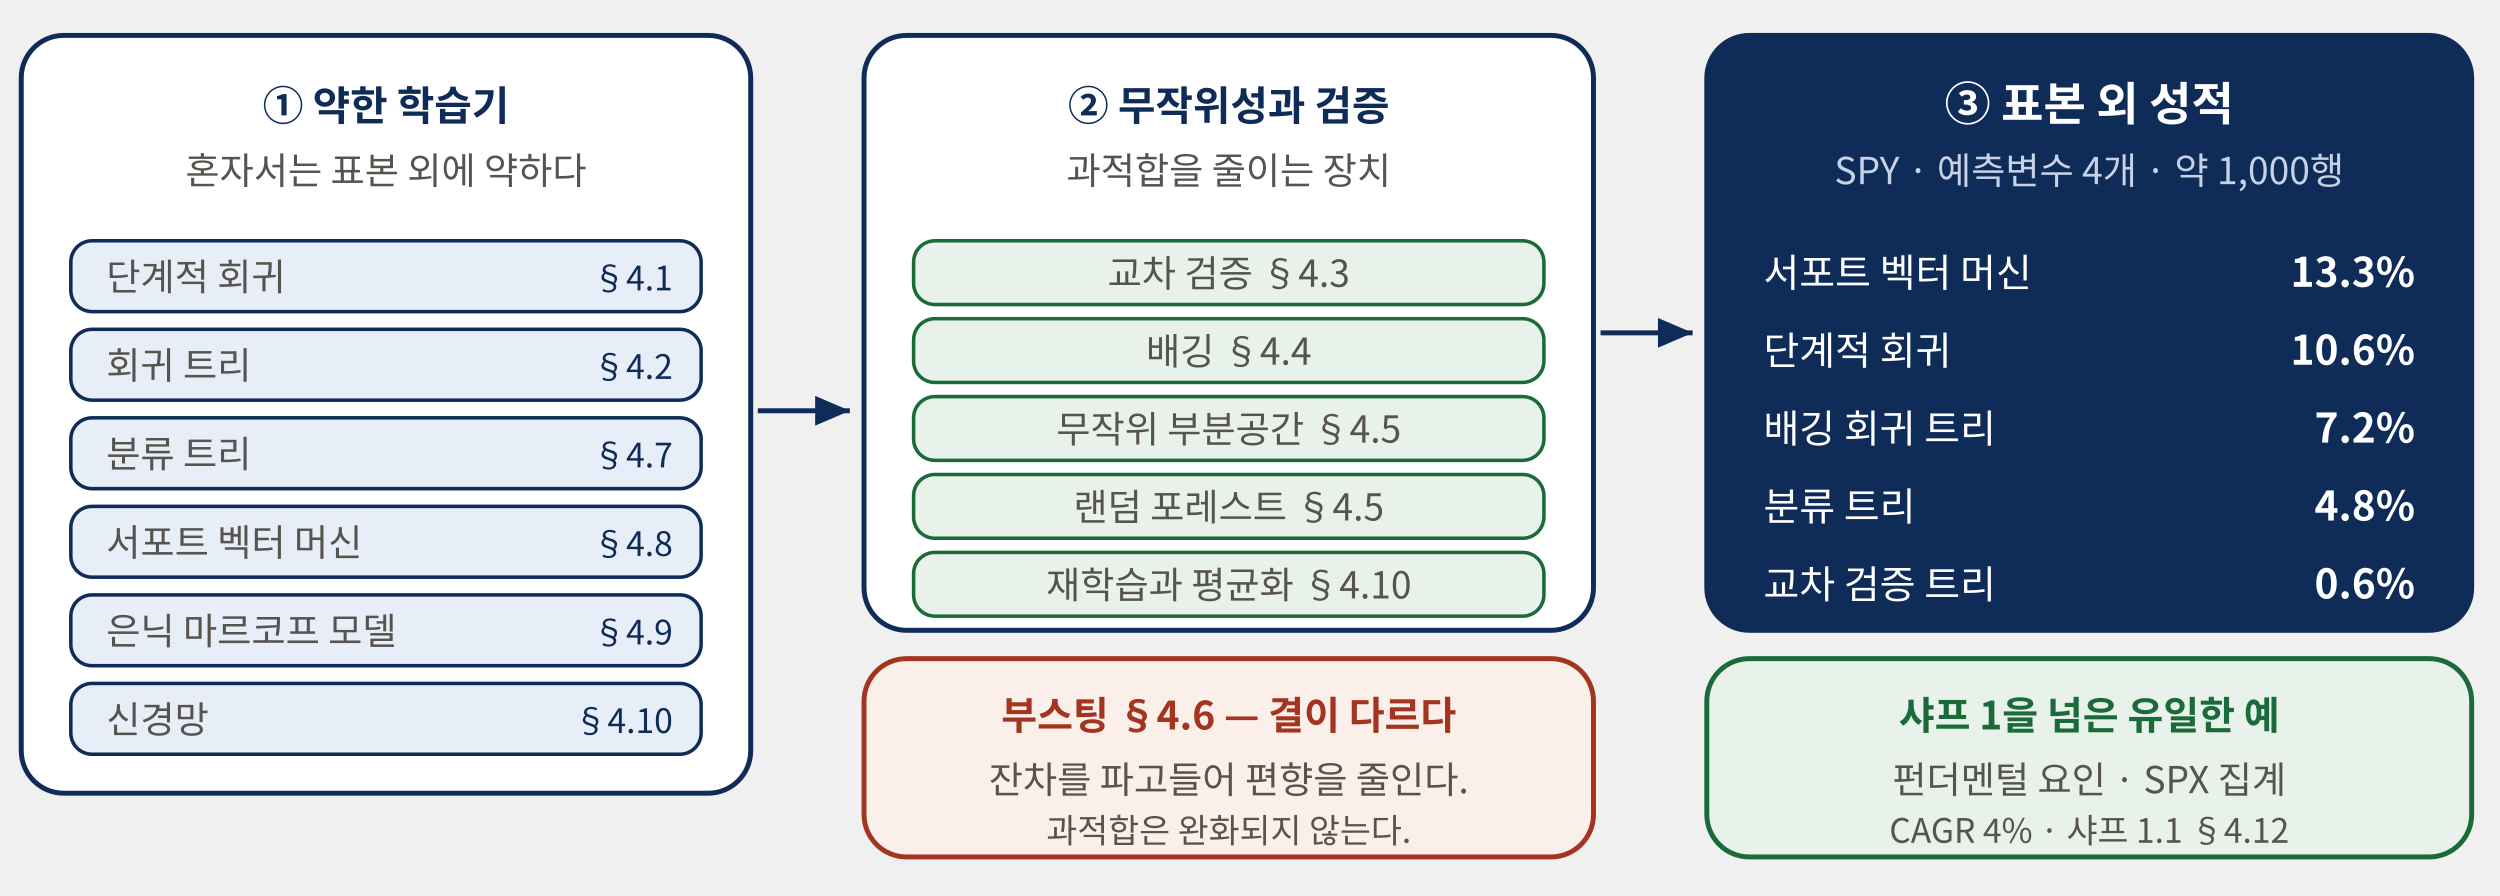
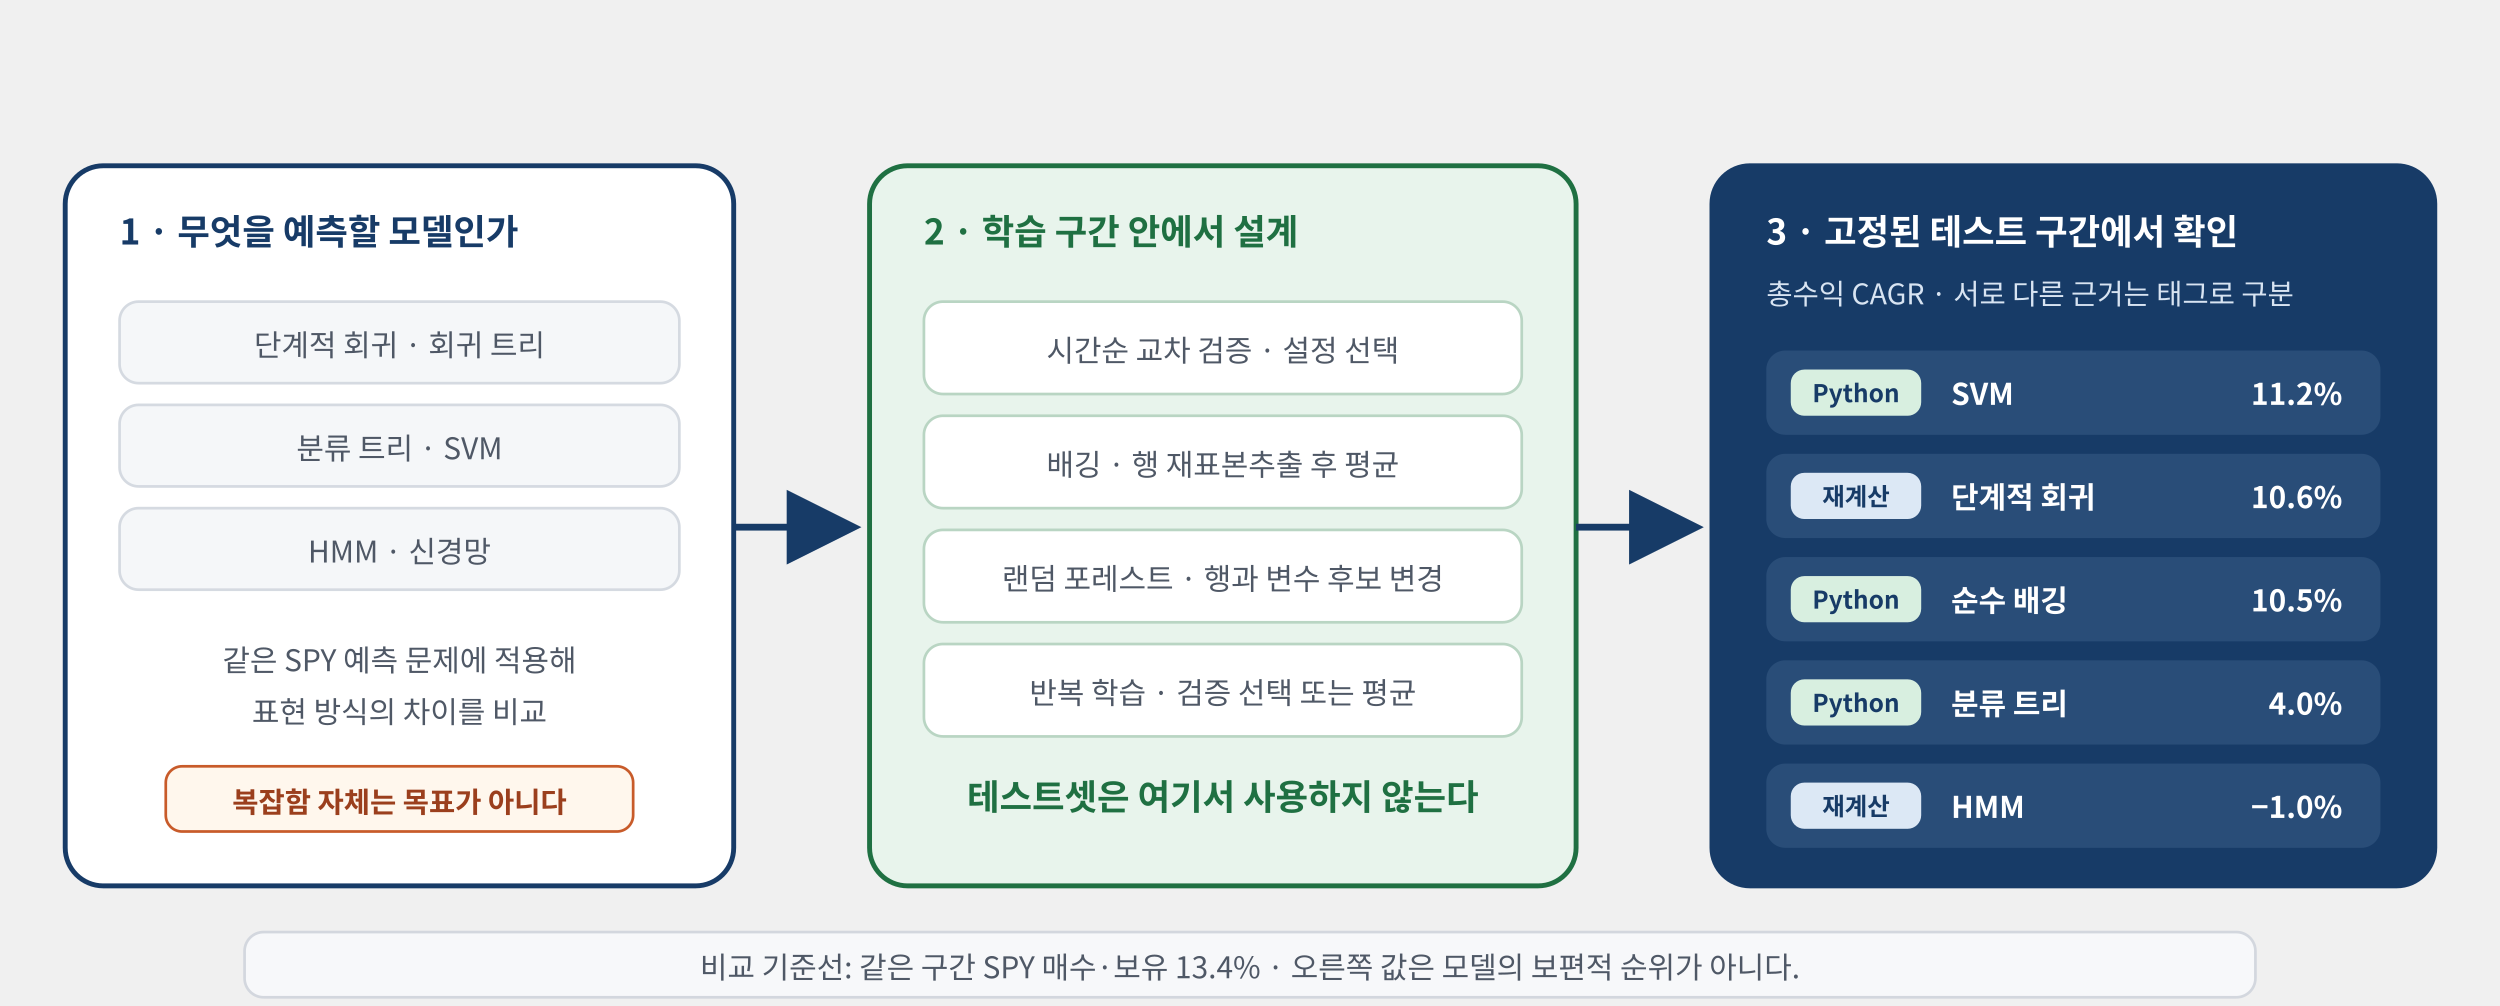
- <svg xmlns="http://www.w3.org/2000/svg" viewBox="10 36 706 253" font-family="Noto Sans CJK KR,Apple SD Gothic Neo,Malgun Gothic,Noto Sans KR,NanumGothic,Inter,system-ui,sans-serif" role="img">
+ <svg xmlns="http://www.w3.org/2000/svg" viewBox="0 0 920 370" role="img" aria-labelledby="title desc" font-family="Noto Sans CJK KR,Apple SD Gothic Neo,Malgun Gothic,Noto Sans KR,NanumGothic,Inter,system-ui,sans-serif">
  <defs>
-     <marker id="ah" markerWidth="9" markerHeight="9" refX="7" refY="3" orient="auto">
-       <path d="M0,0 L7,3 L0,6 Z" fill="#0F2C59" />
+     <marker id="arrow" markerWidth="11" markerHeight="11" refX="9" refY="5.5" orient="auto">
+       <path d="M0 0L11 5.5L0 11Z" fill="#173b67" />
    </marker>
-     <marker id="ahr" markerWidth="9" markerHeight="9" refX="7" refY="3" orient="auto">
-       <path d="M0,0 L7,3 L0,6 Z" fill="#A3341F" />
-     </marker>
-     <marker id="ahg" markerWidth="9" markerHeight="9" refX="7" refY="3" orient="auto">
-       <path d="M0,0 L7,3 L0,6 Z" fill="#1B6B3A" />
-     </marker>
-     <style>
-       .t{fill:#0F0F10;font-size:13px;font-weight:700;text-anchor:middle}
-       .tl{fill:#0F0F10;font-size:12.5px;font-weight:700;text-anchor:start}
-       .s{fill:#57534E;font-size:10.5px;text-anchor:middle}
-       .sl{fill:#57534E;font-size:10.5px;text-anchor:start}
-       .sr{fill:#57534E;font-size:10.5px;text-anchor:end}
-       .lab{fill:#0F2C59;font-size:11.5px;font-weight:700;text-anchor:middle}
-       .labl{fill:#0F2C59;font-size:11.5px;font-weight:700;text-anchor:start}
-       .box{fill:#fff;stroke:#0F2C59;stroke-width:1.4}
-       .key{fill:#0F2C59;stroke:#0F2C59}
-       .tk{fill:#fff;font-size:13px;font-weight:700;text-anchor:middle}
-       .sk{fill:#C7D2E6;font-size:10.5px;text-anchor:middle}
-       .good{fill:#E8F1EA;stroke:#1B6B3A;stroke-width:1.4}
-       .goodt{fill:#1B6B3A;font-size:11px;font-weight:700;text-anchor:middle}
-       .warn{fill:#FBEFEA;stroke:#A3341F;stroke-width:1.4}
-       .warnt{fill:#A3341F;font-size:11px;font-weight:700;text-anchor:middle}
-       .muted{fill:#F3F1EC;stroke:#8A8377;stroke-width:1.3}
-       .mutedt{fill:#6B6357;font-size:10.5px;font-weight:700;text-anchor:middle}
-       .a{stroke:#0F2C59;stroke-width:1.4;fill:none;marker-end:url(#ah)}
-       .ar{stroke:#A3341F;stroke-width:1.4;fill:none;marker-end:url(#ahr)}
-       .ag{stroke:#1B6B3A;stroke-width:1.4;fill:none;marker-end:url(#ahg)}
-       .plain{stroke:#0F2C59;stroke-width:1.3;fill:none}
-       .axis{stroke:#8A8377;stroke-width:1.1;fill:none}
-       .grid{stroke:#E7E5E4;stroke-width:1;fill:none}
-       .ln{stroke:#0F2C59;stroke-width:2.2;fill:none;stroke-linejoin:round;stroke-linecap:round}
-       .lnr{stroke:#A3341F;stroke-width:2.2;fill:none;stroke-linejoin:round;stroke-linecap:round}
-       .lng{stroke:#1B6B3A;stroke-width:2.2;fill:none;stroke-linejoin:round;stroke-linecap:round}
-       .lnthin{stroke:#9AA9C4;stroke-width:1.1;fill:none;stroke-linejoin:round}
-       .dash{stroke:#8A8377;stroke-width:1.2;fill:none;stroke-dasharray:5 4}
-       .band{fill:#0F2C59;opacity:.07}
-       .bandr{fill:#A3341F;opacity:.09}
-       .edge{fill:none;stroke:#0F2C59;stroke-width:1.3}
-       .halo{paint-order:stroke fill;stroke:#FAFAF9;stroke-width:3.5px;stroke-linejoin:round}
-       .an-s{text-anchor:start}
-       .an-m{text-anchor:middle}
-       .an-e{text-anchor:end}
-     </style>
+     <style>.head{fill:#101828;font-size:16px;font-weight:700}.box{fill:#fff;stroke:#173b67;stroke-width:1.8}.design{fill:#e8f4ec;stroke:#1f7042;stroke-width:1.8}.result{fill:#173b67;stroke:#173b67;stroke-width:1.8}.step{fill:#173b67;font-size:13px;font-weight:700}.green{fill:#1f7042;font-size:13px;font-weight:700}.white{fill:#fff;font-size:13px;font-weight:700}.body{fill:#4f5866;font-size:11px}.pale{fill:#d8e4f2;font-size:10.5px}.item{fill:#f5f7f9;stroke:#d5dae1;stroke-width:1}.method{fill:#fff;stroke:#b9d5c3;stroke-width:1}.arrow{fill:none;stroke:#173b67;stroke-width:2.5;marker-end:url(#arrow)}.tag1{fill:#dce8f5}.tag2{fill:#d8efe0}.tagtext{fill:#173b67;font-size:9px;font-weight:700}.value{fill:#fff;font-size:11px;font-weight:700}</style>
  </defs>
-   <rect class="box" x="16" y="46" width="206" height="214" rx="12" />
-   <text class="lab an-m" x="119" y="70">① 약한 학습기</text>
-   <text class="s an-m" x="119" y="88">혼자서는 표본 외에 약하다</text>
-   <rect x="30" y="104" width="178" height="20" rx="6" fill="#E8EEF7" stroke="#0F2C59" stroke-width="1" />
-   <text class="s an-s" x="40" y="118" style="font-size:10.5px">단계적 회귀</text>
-   <text class="s an-e" x="200" y="118" style="font-size:9.5px;fill:#0F2C59">§4.1</text>
-   <rect x="30" y="129" width="178" height="20" rx="6" fill="#E8EEF7" stroke="#0F2C59" stroke-width="1" />
-   <text class="s an-s" x="40" y="143" style="font-size:10.5px">회귀 트리</text>
-   <text class="s an-e" x="200" y="143" style="font-size:9.5px;fill:#0F2C59">§4.2</text>
-   <rect x="30" y="154" width="178" height="20" rx="6" fill="#E8EEF7" stroke="#0F2C59" stroke-width="1" />
-   <text class="s an-s" x="40" y="168" style="font-size:10.5px">분류 트리</text>
-   <text class="s an-e" x="200" y="168" style="font-size:9.5px;fill:#0F2C59">§4.7</text>
-   <rect x="30" y="179" width="178" height="20" rx="6" fill="#E8EEF7" stroke="#0F2C59" stroke-width="1" />
-   <text class="s an-s" x="40" y="193" style="font-size:10.5px">서포트 벡터 머신</text>
-   <text class="s an-e" x="200" y="193" style="font-size:9.5px;fill:#0F2C59">§4.8</text>
-   <rect x="30" y="204" width="178" height="20" rx="6" fill="#E8EEF7" stroke="#0F2C59" stroke-width="1" />
-   <text class="s an-s" x="40" y="218" style="font-size:10.5px">은닉 마르코프 모델</text>
-   <text class="s an-e" x="200" y="218" style="font-size:9.5px;fill:#0F2C59">§4.9</text>
-   <rect x="30" y="229" width="178" height="20" rx="6" fill="#E8EEF7" stroke="#0F2C59" stroke-width="1" />
-   <text class="s an-s" x="40" y="243" style="font-size:10.5px">신경망</text>
-   <text class="s an-e" x="200" y="243" style="font-size:9.5px;fill:#0F2C59">§4.10</text>
-   <path class="a" d="M224,152 L250,152" />
-   <rect class="box" x="254" y="46" width="206" height="168" rx="12" />
-   <text class="lab an-m" x="357" y="70">② 무작위성과 검증</text>
-   <text class="s an-m" x="357" y="88">과적합을 줄이는 장치</text>
-   <rect x="268" y="104" width="178" height="18" rx="6" fill="#E8F1EA" stroke="#1B6B3A" stroke-width="1" />
-   <text class="s an-m" x="357" y="117" style="font-size:10.5px">교차 검증 §4.3</text>
-   <rect x="268" y="126" width="178" height="18" rx="6" fill="#E8F1EA" stroke="#1B6B3A" stroke-width="1" />
-   <text class="s an-m" x="357" y="139" style="font-size:10.5px">배깅 §4.4</text>
-   <rect x="268" y="148" width="178" height="18" rx="6" fill="#E8F1EA" stroke="#1B6B3A" stroke-width="1" />
-   <text class="s an-m" x="357" y="161" style="font-size:10.5px">무작위 부분공간 §4.5</text>
-   <rect x="268" y="170" width="178" height="18" rx="6" fill="#E8F1EA" stroke="#1B6B3A" stroke-width="1" />
-   <text class="s an-m" x="357" y="183" style="font-size:10.5px">랜덤 포레스트 §4.5</text>
-   <rect x="268" y="192" width="178" height="18" rx="6" fill="#E8F1EA" stroke="#1B6B3A" stroke-width="1" />
-   <text class="s an-m" x="357" y="205" style="font-size:10.5px">재학습과 평균화 §4.10</text>
-   <rect class="warn" x="254" y="222" width="206" height="56" rx="12" />
-   <text class="warnt an-m" x="357" y="242">부스팅 §4.6 — 결이 다르다</text>
-   <text class="s an-m" x="357" y="260">잔차를 파고들어 편향을 줄인다.</text>
-   <text class="s an-m" x="357" y="274" style="font-size:9.5px">과적합은 완화되지 않는다.</text>
-   <path class="a" d="M462,130 L488,130" />
-   <rect class="box key" x="492" y="46" width="216" height="168" rx="12" />
-   <text class="tk an-m" x="600" y="70">③ 표본 외 성적</text>
-   <text class="sk an-m" x="600" y="88">SPY · 예측변수 4개 · 약 1,000행</text>
-   <text class="tk an-s" x="508" y="117" style="font-size:11px;font-weight:400">서포트 벡터 머신</text>
-   <text class="tk an-e" x="692" y="117" style="font-size:11.5px">13.3%</text>
-   <text class="tk an-s" x="508" y="139" style="font-size:11px;font-weight:400">단계적 회귀</text>
-   <text class="tk an-e" x="692" y="139" style="font-size:11.5px">10.6%</text>
-   <text class="tk an-s" x="508" y="161" style="font-size:11px;font-weight:400">배깅 회귀 트리</text>
-   <text class="tk an-e" x="692" y="161" style="font-size:11.5px">7.2%</text>
-   <text class="tk an-s" x="508" y="183" style="font-size:11px;font-weight:400">분류 트리</text>
-   <text class="tk an-e" x="692" y="183" style="font-size:11.5px">4.8%</text>
-   <text class="tk an-s" x="508" y="205" style="font-size:11px;font-weight:400">교차 검증 트리</text>
-   <text class="tk an-e" x="692" y="205" style="font-size:11.5px">0.6%</text>
-   <rect class="good" x="492" y="222" width="216" height="56" rx="12" />
-   <text class="goodt an-m" x="600" y="242">샤프 1을 넘은 유일한 예</text>
-   <text class="s an-m" x="600" y="260">펀더멘털 요인 · SPX 집계</text>
-   <text class="s an-m" x="600" y="274" style="font-size:9.5px">CAGR 4% · 샤프 1.1 §4.12</text>
+   <rect x="24" y="61" width="246" height="265" rx="14" class="box" />
+   <text x="44" y="90" class="step">1 · 무엇을 예측할 모델인가</text>
+   <rect x="44" y="111" width="206" height="30" rx="7" class="item" />
+   <text x="147" y="131" text-anchor="middle" class="body">단계적 회귀 · 회귀 트리</text>
+   <rect x="44" y="149" width="206" height="30" rx="7" class="item" />
+   <text x="147" y="169" text-anchor="middle" class="body">분류 트리 · SVM</text>
+   <rect x="44" y="187" width="206" height="30" rx="7" class="item" />
+   <text x="147" y="207" text-anchor="middle" class="body">HMM · 신경망</text>
+   <text x="147" y="247" text-anchor="middle" class="body">같은 SPY 예측 문제에 적용해</text>
+   <text x="147" y="266" text-anchor="middle" class="body">표현 방식의 차이를 비교</text>
+   <rect x="61" y="282" width="172" height="24" rx="6" fill="#fff7ed" stroke="#c85b2a" />
+   <text x="147" y="299" text-anchor="middle" fill="#9b3f1d" font-size="10.5" font-weight="700">복잡함 자체는 목표가 아니다</text>
+   <path d="M270 194H312" class="arrow" />
+   <rect x="320" y="61" width="260" height="265" rx="14" class="design" />
+   <text x="340" y="90" class="green">2 · 학습 구간 안에서 설계</text>
+   <rect x="340" y="111" width="220" height="34" rx="7" class="method" />
+   <text x="450" y="133" text-anchor="middle" class="body">시간순 교차 검증 · 설정 선택</text>
+   <rect x="340" y="153" width="220" height="34" rx="7" class="method" />
+   <text x="450" y="175" text-anchor="middle" class="body">배깅 · 행 재표본추출 후 평균</text>
+   <rect x="340" y="195" width="220" height="34" rx="7" class="method" />
+   <text x="450" y="217" text-anchor="middle" class="body">랜덤 포레스트 · 행과 변수 후보 변경</text>
+   <rect x="340" y="237" width="220" height="34" rx="7" class="method" />
+   <text x="450" y="259" text-anchor="middle" class="body">반복 학습 · 검증 선택 또는 평균</text>
+   <text x="450" y="298" text-anchor="middle" class="green">테스트셋은 여기서 사용하지 않는다</text>
+   <path d="M580 194H622" class="arrow" />
+   <rect x="630" y="61" width="266" height="265" rx="14" class="result" />
+   <text x="650" y="90" class="white">3 · 고정된 테스트 구간에서 확인</text>
+   <text x="650" y="112" class="pale">총수익 CAGR · 서로 다른 근거는 태그로 구분</text>
+   <rect x="650" y="129" width="226" height="31" rx="7" fill="#294d78" />
+   <rect x="659" y="136" width="48" height="17" rx="5" class="tag2" />
+   <text x="683" y="148" text-anchor="middle" class="tagtext">Python</text>
+   <text x="718" y="149" class="value">SVM</text>
+   <text x="862" y="149" text-anchor="end" class="value">11.2%</text>
+   <rect x="650" y="167" width="226" height="31" rx="7" fill="#294d78" />
+   <rect x="659" y="174" width="48" height="17" rx="5" class="tag1" />
+   <text x="683" y="186" text-anchor="middle" class="tagtext">재계산</text>
+   <text x="718" y="187" class="value">단계적 회귀</text>
+   <text x="862" y="187" text-anchor="end" class="value">10.6%</text>
+   <rect x="650" y="205" width="226" height="31" rx="7" fill="#294d78" />
+   <rect x="659" y="212" width="48" height="17" rx="5" class="tag2" />
+   <text x="683" y="224" text-anchor="middle" class="tagtext">Python</text>
+   <text x="718" y="225" class="value">순수 배깅</text>
+   <text x="862" y="225" text-anchor="end" class="value">10.5%</text>
+   <rect x="650" y="243" width="226" height="31" rx="7" fill="#294d78" />
+   <rect x="659" y="250" width="48" height="17" rx="5" class="tag2" />
+   <text x="683" y="262" text-anchor="middle" class="tagtext">Python</text>
+   <text x="718" y="263" class="value">분류 트리</text>
+   <text x="862" y="263" text-anchor="end" class="value">4.0%</text>
+   <rect x="650" y="281" width="226" height="31" rx="7" fill="#294d78" />
+   <rect x="659" y="288" width="48" height="17" rx="5" class="tag1" />
+   <text x="683" y="300" text-anchor="middle" class="tagtext">재계산</text>
+   <text x="718" y="301" class="value">HMM</text>
+   <text x="862" y="301" text-anchor="end" class="value">−1.0%</text>
+   <rect x="90" y="343" width="740" height="24" rx="7" fill="#f7f8fa" stroke="#d3d7de" />
+   <text x="460" y="360" text-anchor="middle" class="body">비교 기준선: 같은 구간 SPY 매수·보유 13.4% · 오른쪽 값은 모델의 보편적 순위가 아니다.</text>
</svg>
